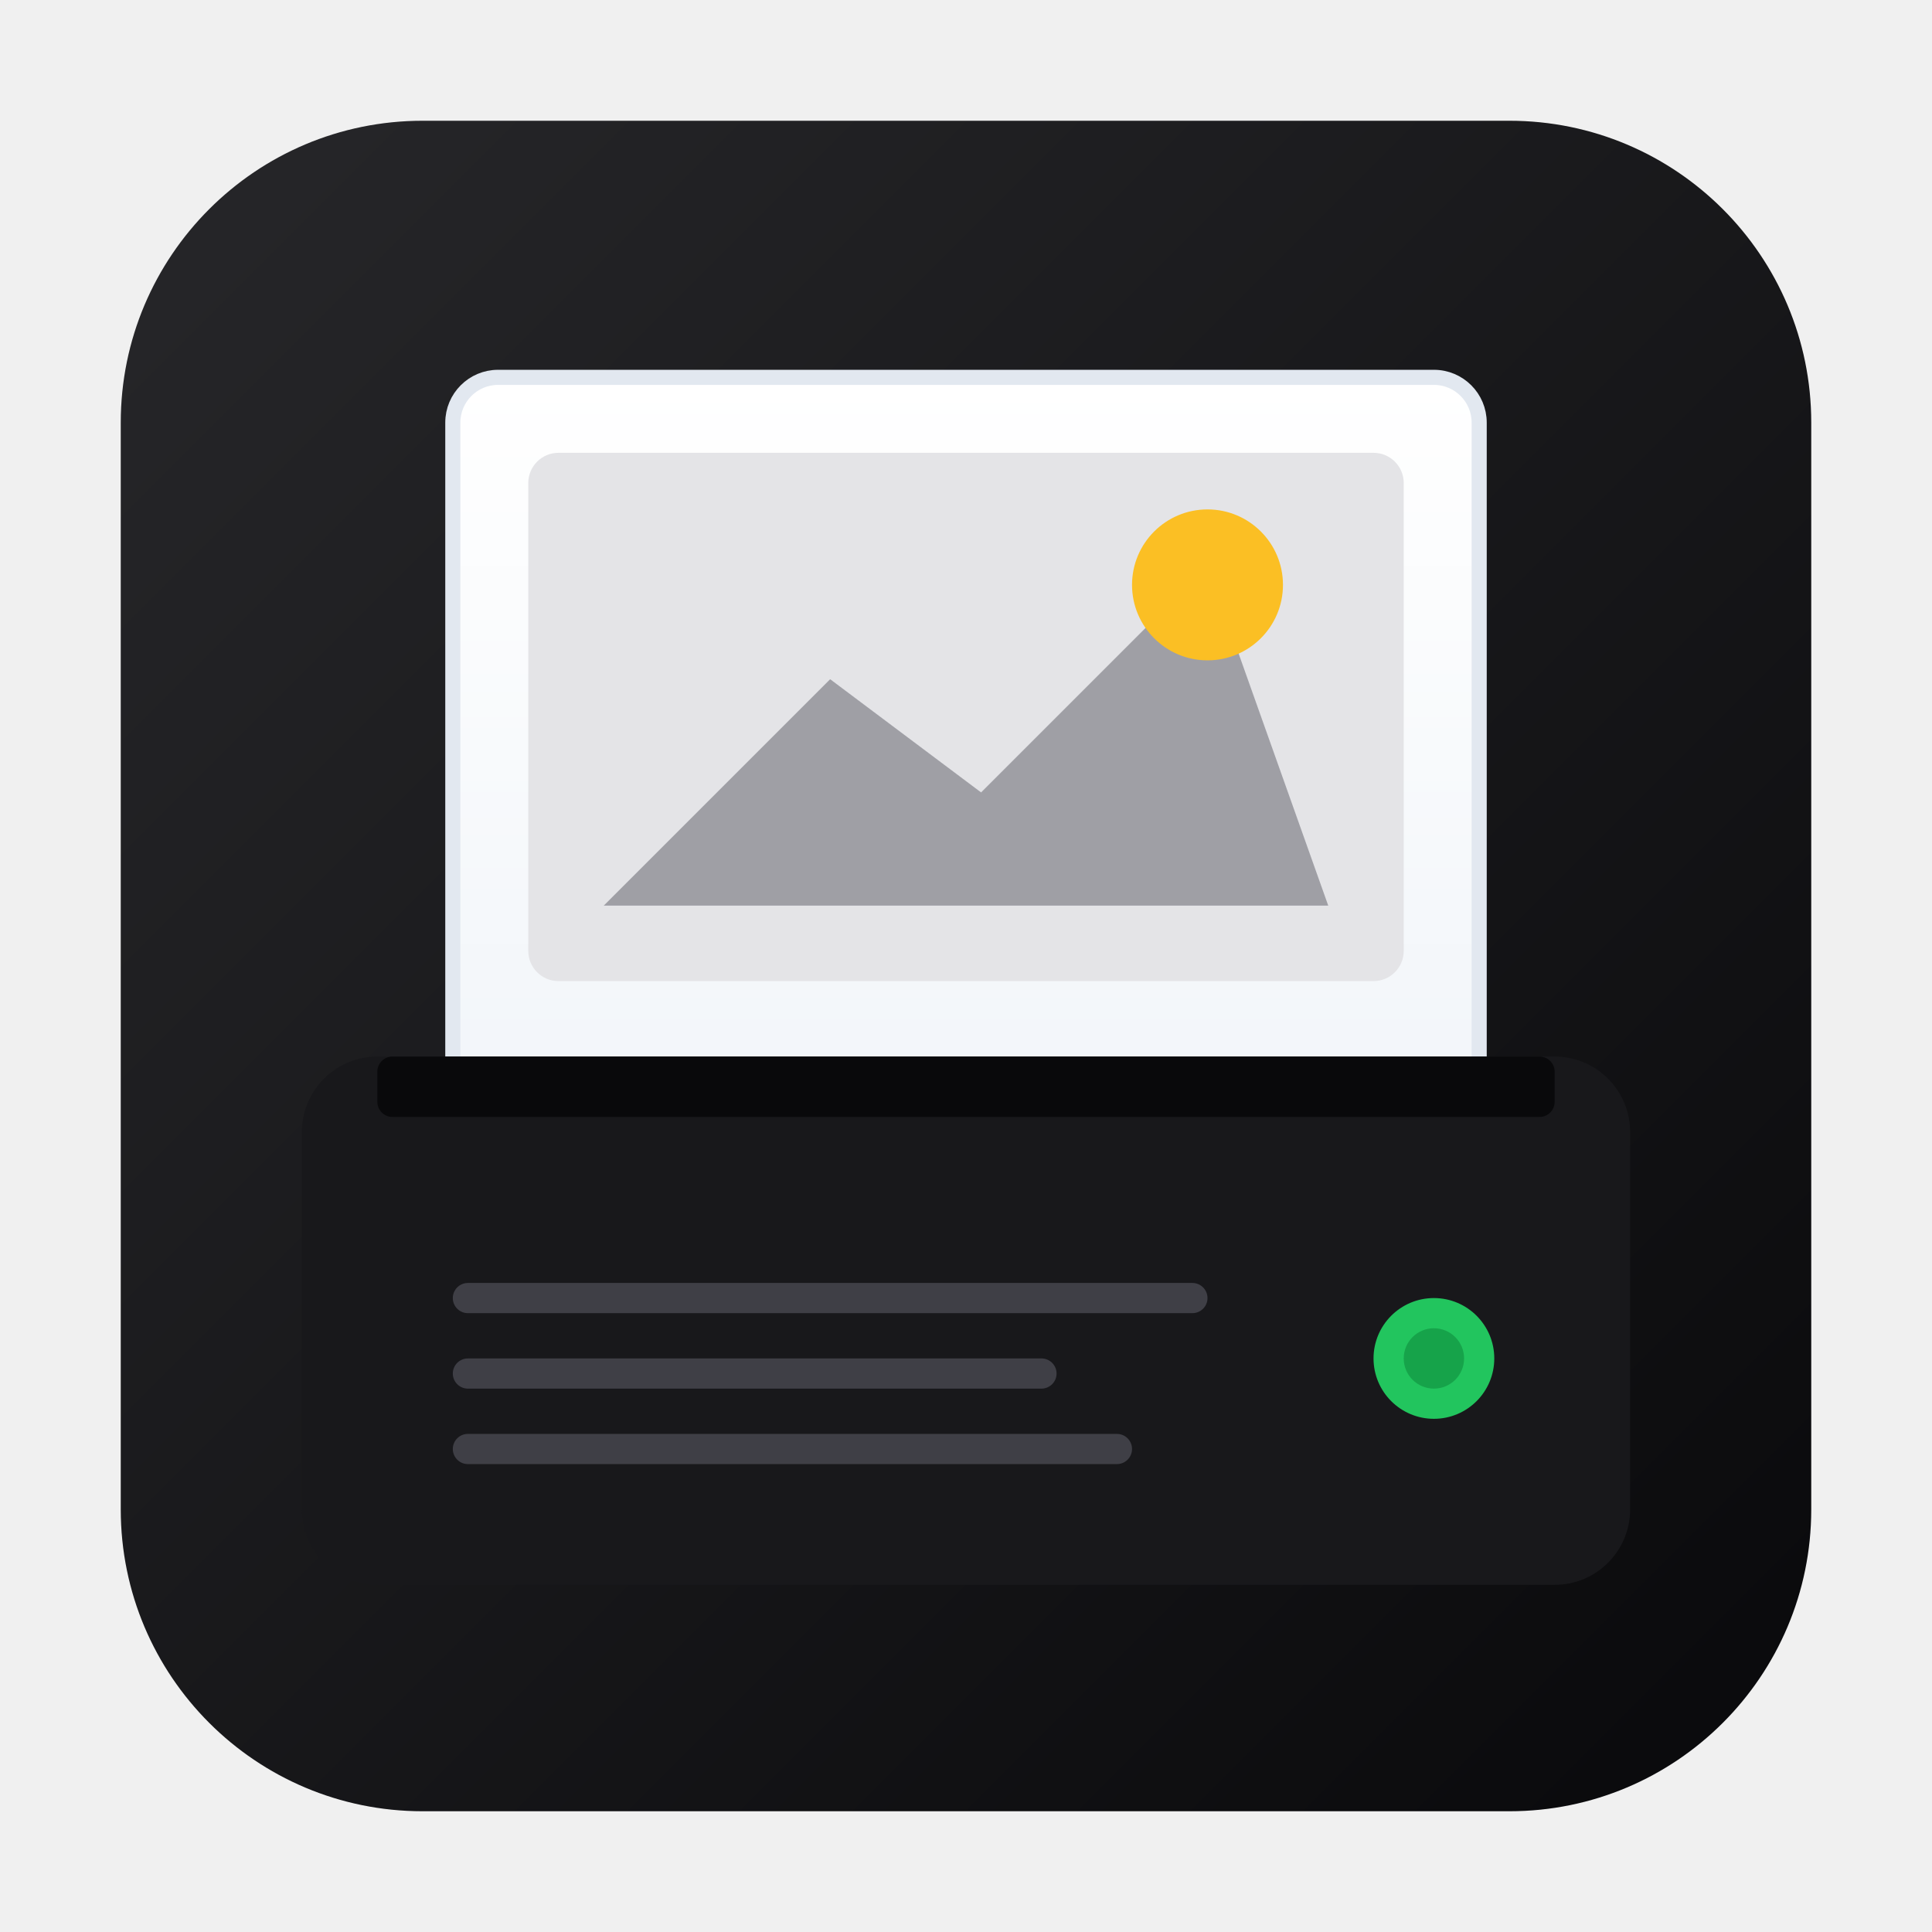
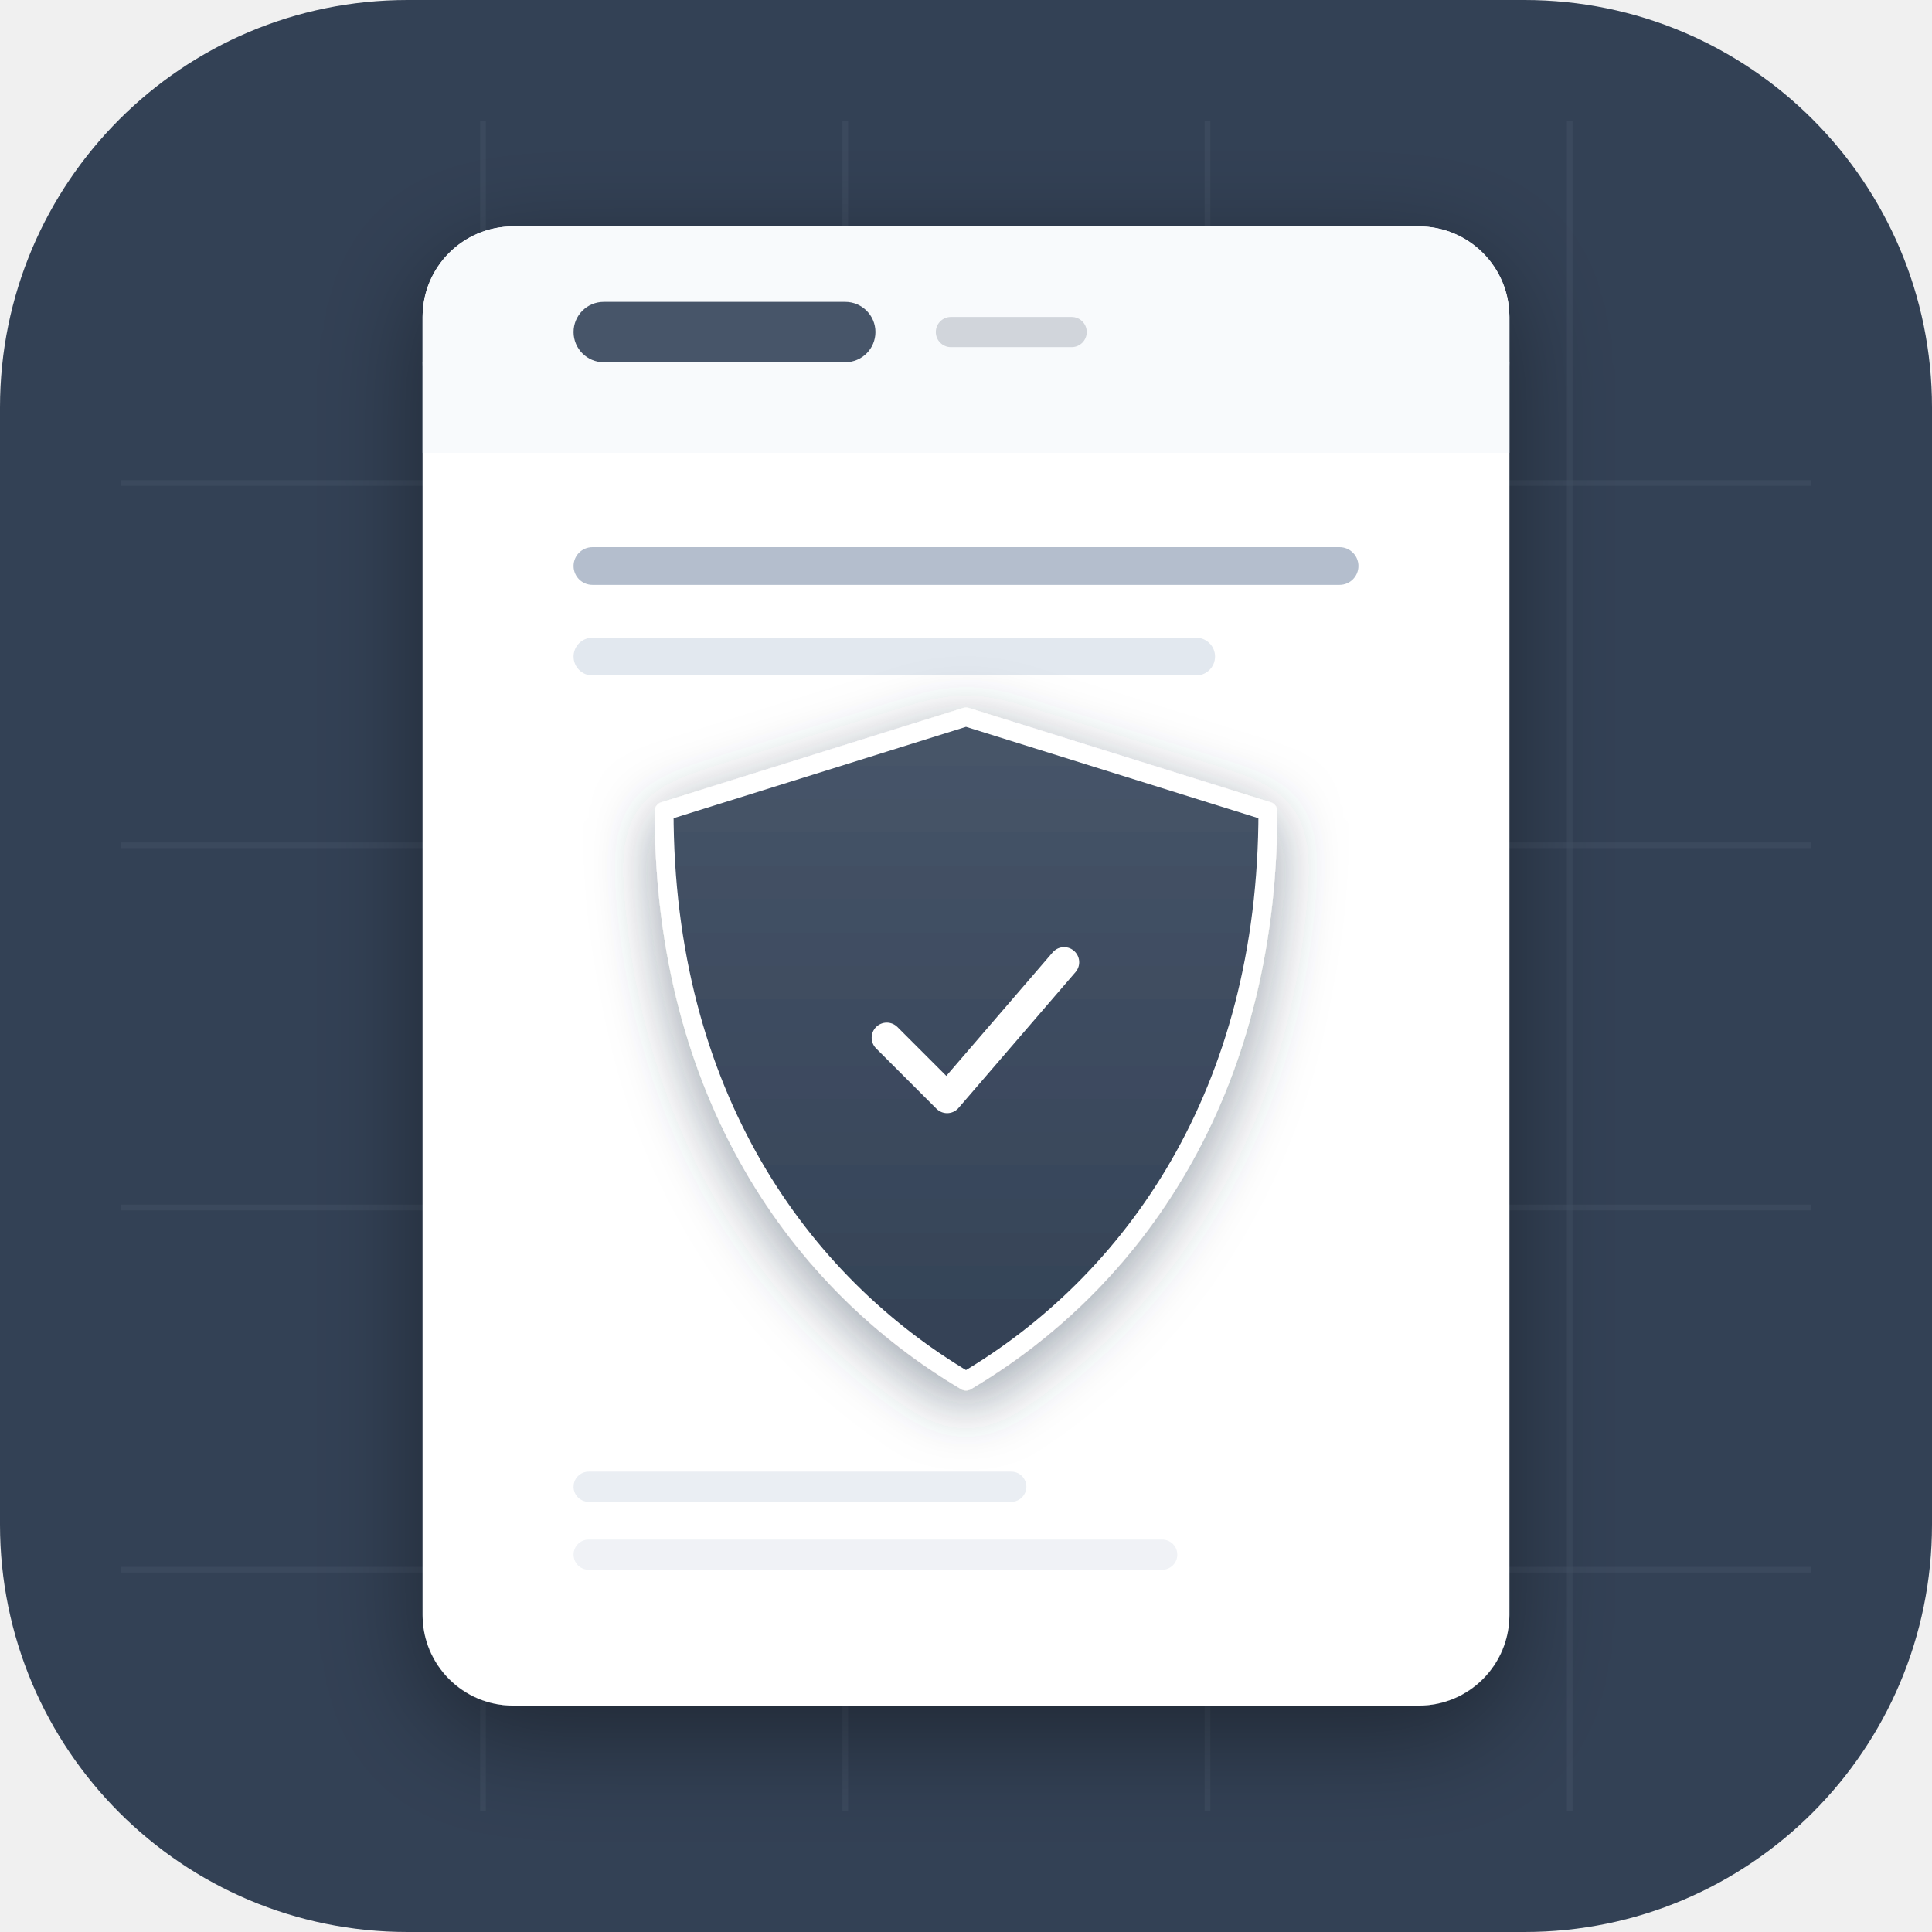
<svg xmlns="http://www.w3.org/2000/svg" viewBox="0 0 512 512">
  <defs>
-     <linearGradient id="bgGrad" x1="0%" y1="0%" x2="100%" y2="100%">
-       <stop offset="0%" style="stop-color:#27272a" />
-       <stop offset="100%" style="stop-color:#09090b" />
+     <linearGradient id="shieldGrad" x1="0%" y1="0%" x2="0%" y2="100%">
+       <stop offset="0%" style="stop-color:#475569" />
+       <stop offset="100%" style="stop-color:#334155" />
    </linearGradient>
-     <linearGradient id="paperGrad" x1="0%" y1="0%" x2="0%" y2="100%">
-       <stop offset="0%" style="stop-color:#ffffff" />
-       <stop offset="100%" style="stop-color:#f1f5f9" />
-     </linearGradient>
+     <filter id="docShadow" x="-10%" y="-10%" width="120%" height="130%">
+       <feDropShadow dx="0" dy="8" stdDeviation="14" flood-color="#000000" flood-opacity="0.4" />
+     </filter>
+     <filter id="glow" x="-20%" y="-20%" width="140%" height="140%">
+       <feDropShadow dx="0" dy="4" stdDeviation="8" flood-color="#334155" flood-opacity="0.5" />
+     </filter>
  </defs>
-   <rect x="32" y="32" width="448" height="448" rx="80" fill="url(#bgGrad)" />
-   <rect x="120" y="100" width="272" height="200" rx="12" fill="url(#paperGrad)" stroke="#e2e8f0" stroke-width="4" />
-   <rect x="140" y="120" width="232" height="140" rx="8" fill="#e4e4e7" />
-   <path d="M160 240 L220 180 L260 210 L320 150 L352 240 Z" fill="#71717a" opacity="0.6" />
-   <circle cx="320" cy="155" r="20" fill="#fbbf24" />
-   <rect x="80" y="280" width="352" height="140" rx="20" fill="#18181b" />
-   <rect x="100" y="280" width="312" height="16" rx="4" fill="#09090b" />
-   <circle cx="380" cy="360" r="16" fill="#22c55e" />
-   <circle cx="380" cy="360" r="8" fill="#16a34a" />
-   <rect x="120" y="340" width="200" height="8" rx="4" fill="#3f3f46" />
-   <rect x="120" y="360" width="160" height="8" rx="4" fill="#3f3f46" />
-   <rect x="120" y="380" width="180" height="8" rx="4" fill="#3f3f46" />
+   <rect width="512" height="512" rx="108" fill="#334155" />
+   <line x1="32" y1="128" x2="480" y2="128" stroke="#475569" stroke-width="1.5" opacity="0.4" />
+   <line x1="32" y1="224" x2="480" y2="224" stroke="#475569" stroke-width="1.5" opacity="0.4" />
+   <line x1="32" y1="320" x2="480" y2="320" stroke="#475569" stroke-width="1.5" opacity="0.4" />
+   <line x1="32" y1="416" x2="480" y2="416" stroke="#475569" stroke-width="1.5" opacity="0.4" />
+   <line x1="128" y1="32" x2="128" y2="480" stroke="#475569" stroke-width="1.5" opacity="0.4" />
+   <line x1="224" y1="32" x2="224" y2="480" stroke="#475569" stroke-width="1.5" opacity="0.4" />
+   <line x1="320" y1="32" x2="320" y2="480" stroke="#475569" stroke-width="1.5" opacity="0.4" />
+   <line x1="416" y1="32" x2="416" y2="480" stroke="#475569" stroke-width="1.5" opacity="0.4" />
+   <g filter="url(#docShadow)">
+     <rect x="112" y="60" width="288" height="392" rx="24" fill="#ffffff" />
+     <rect x="112" y="60" width="288" height="60" rx="24" fill="#f8fafc" />
+     <rect x="112" y="96" width="288" height="24" fill="#f8fafc" />
+     <rect x="152" y="80" width="80" height="16" rx="8" fill="#475569" />
+     <rect x="248" y="84" width="40" height="8" rx="4" fill="#d1d5db" />
+     <rect x="152" y="145" width="208" height="10" rx="5" fill="#94a3b8" opacity="0.7" />
+     <rect x="152" y="169" width="170" height="10" rx="5" fill="#cbd5e1" opacity="0.55" />
+     <g filter="url(#glow)">
+       <path d="M 256 190 L 336 215 C 336 290 300 340 256 366 C 212 340 176 290 176 215 Z" fill="url(#shieldGrad)" stroke="#ffffff" stroke-width="5" stroke-linejoin="round" />
+       <path d="M 235 275 L 251 291 L 282 255" stroke="#ffffff" stroke-width="8" stroke-linecap="round" stroke-linejoin="round" fill="none" />
+     </g>
+     <rect x="152" y="390" width="120" height="8" rx="4" fill="#cbd5e1" opacity="0.4" />
+     <rect x="152" y="408" width="160" height="8" rx="4" fill="#cbd5e1" opacity="0.3" />
+   </g>
</svg>
